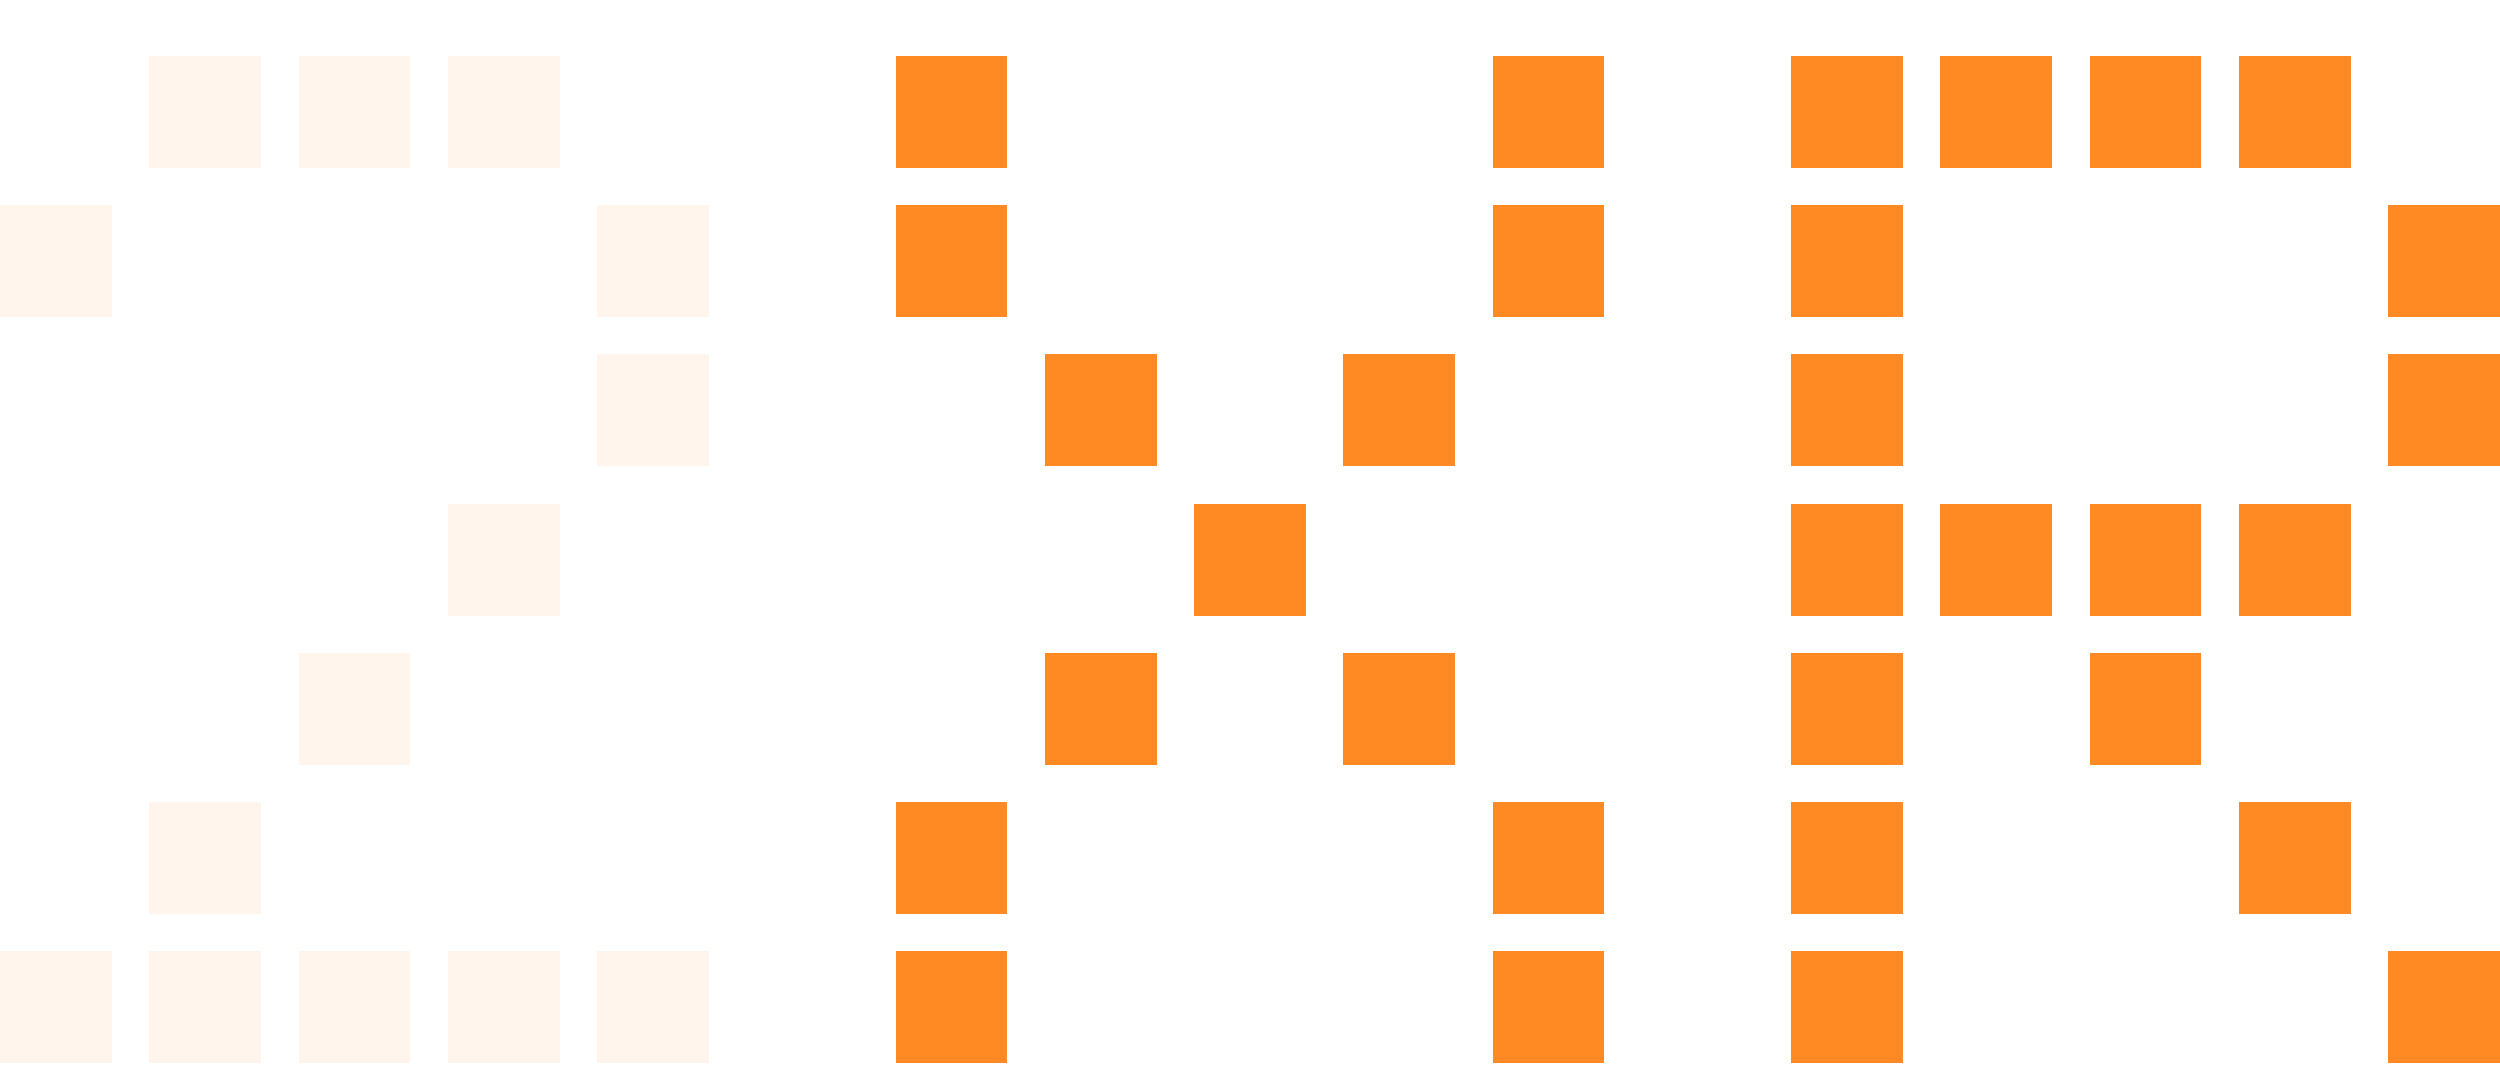
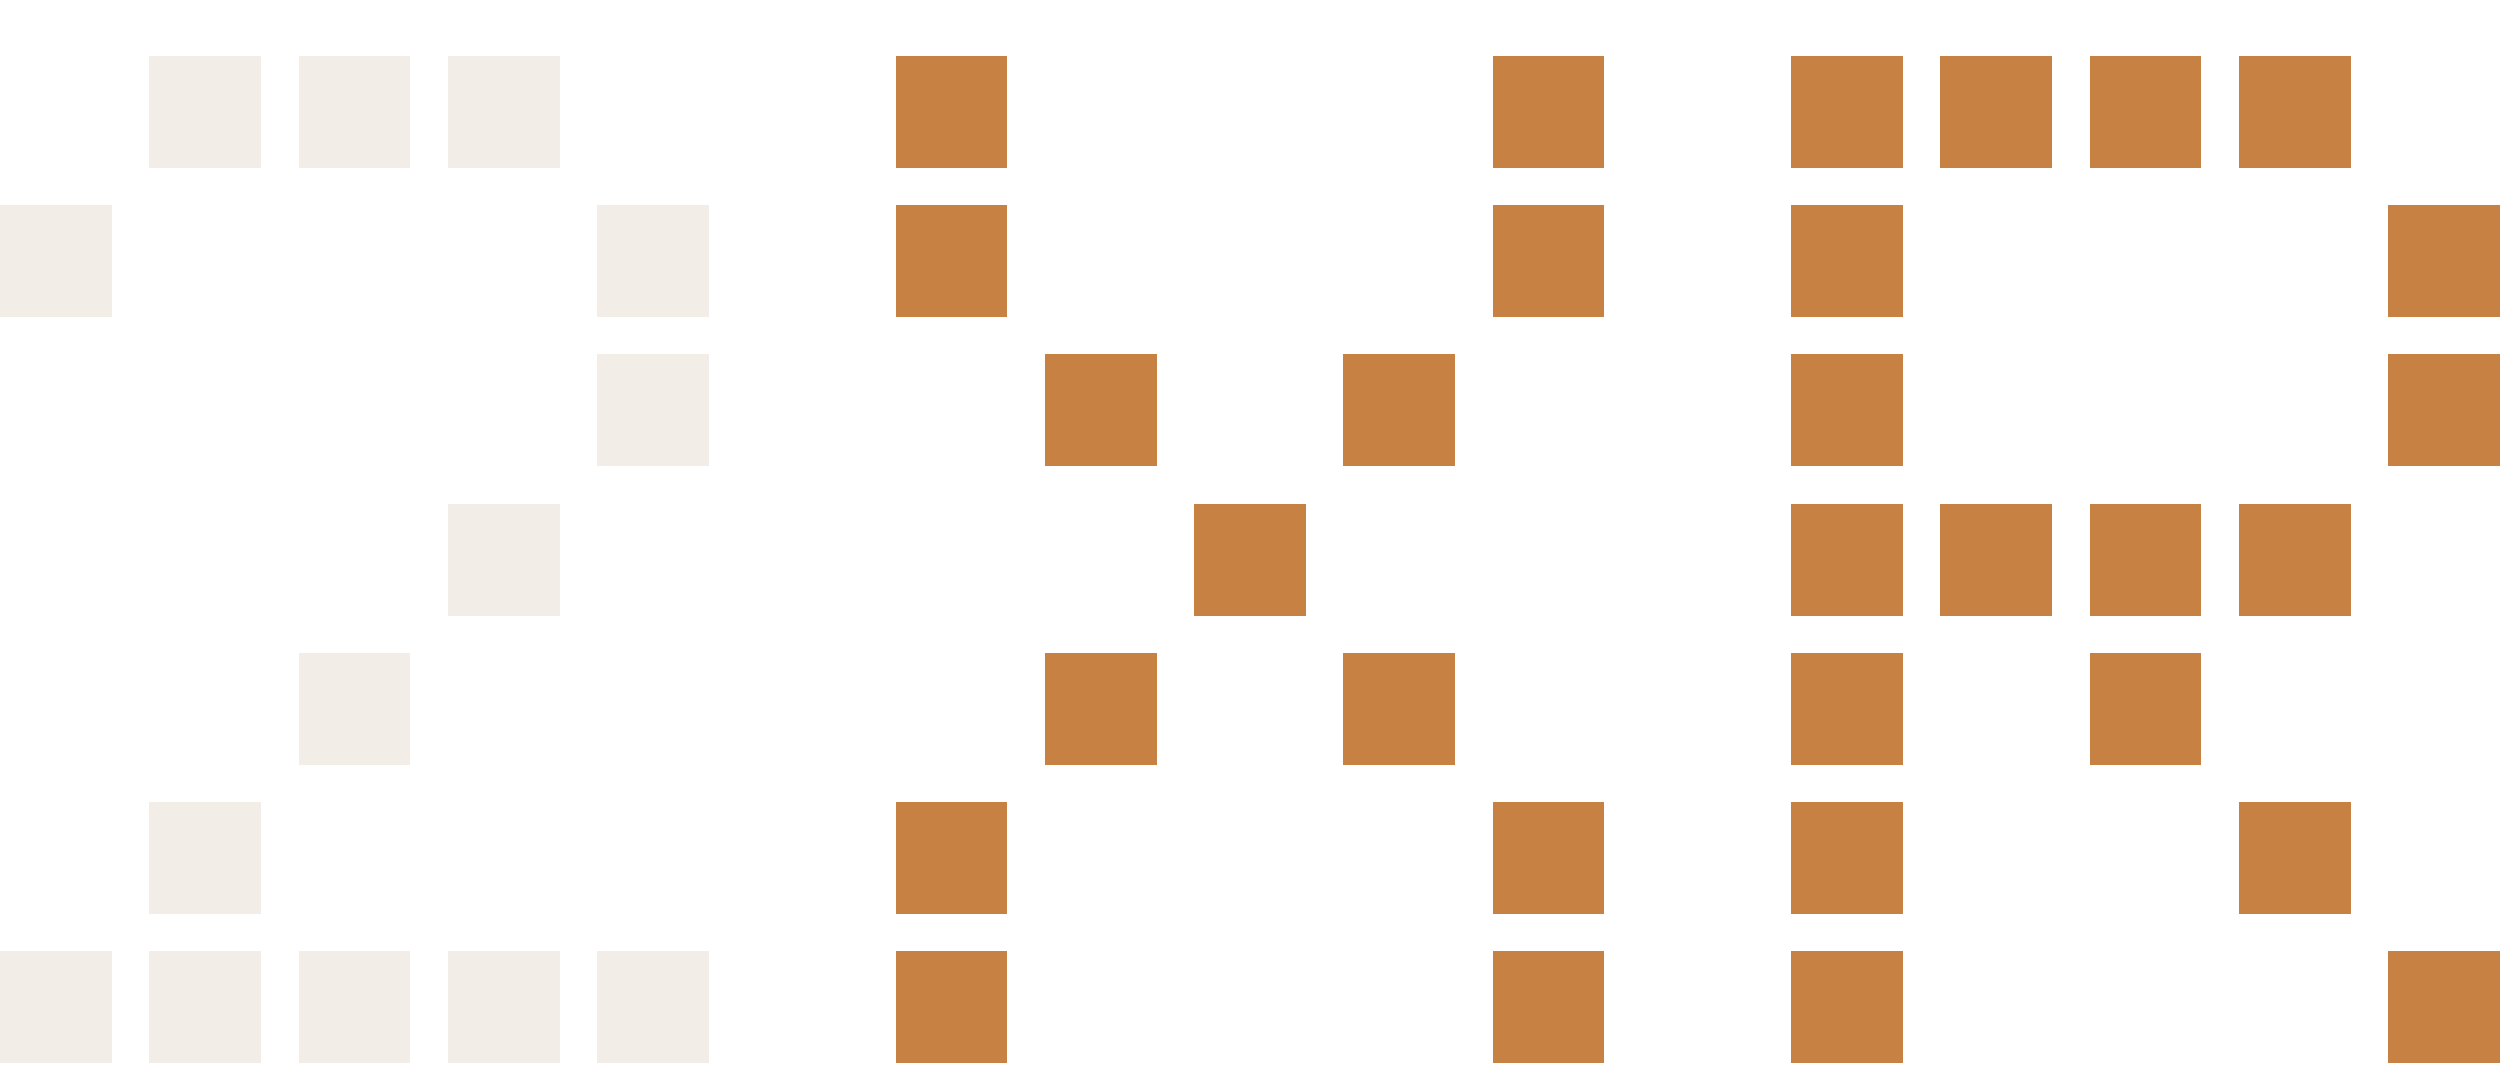
<svg xmlns="http://www.w3.org/2000/svg" width="938" height="406" viewBox="427 686 938 406">
-   <g fill="#FFF5ED" shape-rendering="crispEdges">
+   <g fill="#F2EEE7" shape-rendering="crispEdges">
    <rect x="483" y="707" width="42" height="42" />
    <rect x="539" y="707" width="42" height="42" />
    <rect x="595" y="707" width="42" height="42" />
    <rect x="427" y="763" width="42" height="42" />
    <rect x="651" y="763" width="42" height="42" />
    <rect x="651" y="819" width="42" height="42" />
    <rect x="595" y="875" width="42" height="42" />
    <rect x="539" y="931" width="42" height="42" />
    <rect x="483" y="987" width="42" height="42" />
    <rect x="427" y="1043" width="42" height="42" />
    <rect x="483" y="1043" width="42" height="42" />
    <rect x="539" y="1043" width="42" height="42" />
    <rect x="595" y="1043" width="42" height="42" />
    <rect x="651" y="1043" width="42" height="42" />
  </g>
-   <g fill="#FF8A24" shape-rendering="crispEdges">
+   <g fill="#C68143" shape-rendering="crispEdges">
    <rect x="763" y="707" width="42" height="42" />
    <rect x="987" y="707" width="42" height="42" />
    <rect x="763" y="763" width="42" height="42" />
    <rect x="987" y="763" width="42" height="42" />
    <rect x="819" y="819" width="42" height="42" />
    <rect x="931" y="819" width="42" height="42" />
    <rect x="875" y="875" width="42" height="42" />
    <rect x="819" y="931" width="42" height="42" />
    <rect x="931" y="931" width="42" height="42" />
    <rect x="763" y="987" width="42" height="42" />
    <rect x="987" y="987" width="42" height="42" />
    <rect x="763" y="1043" width="42" height="42" />
    <rect x="987" y="1043" width="42" height="42" />
    <rect x="1099" y="707" width="42" height="42" />
    <rect x="1155" y="707" width="42" height="42" />
    <rect x="1211" y="707" width="42" height="42" />
    <rect x="1267" y="707" width="42" height="42" />
    <rect x="1099" y="763" width="42" height="42" />
    <rect x="1323" y="763" width="42" height="42" />
    <rect x="1099" y="819" width="42" height="42" />
    <rect x="1323" y="819" width="42" height="42" />
    <rect x="1099" y="875" width="42" height="42" />
    <rect x="1155" y="875" width="42" height="42" />
    <rect x="1211" y="875" width="42" height="42" />
    <rect x="1267" y="875" width="42" height="42" />
    <rect x="1099" y="931" width="42" height="42" />
    <rect x="1211" y="931" width="42" height="42" />
    <rect x="1099" y="987" width="42" height="42" />
    <rect x="1267" y="987" width="42" height="42" />
    <rect x="1099" y="1043" width="42" height="42" />
    <rect x="1323" y="1043" width="42" height="42" />
  </g>
</svg>
